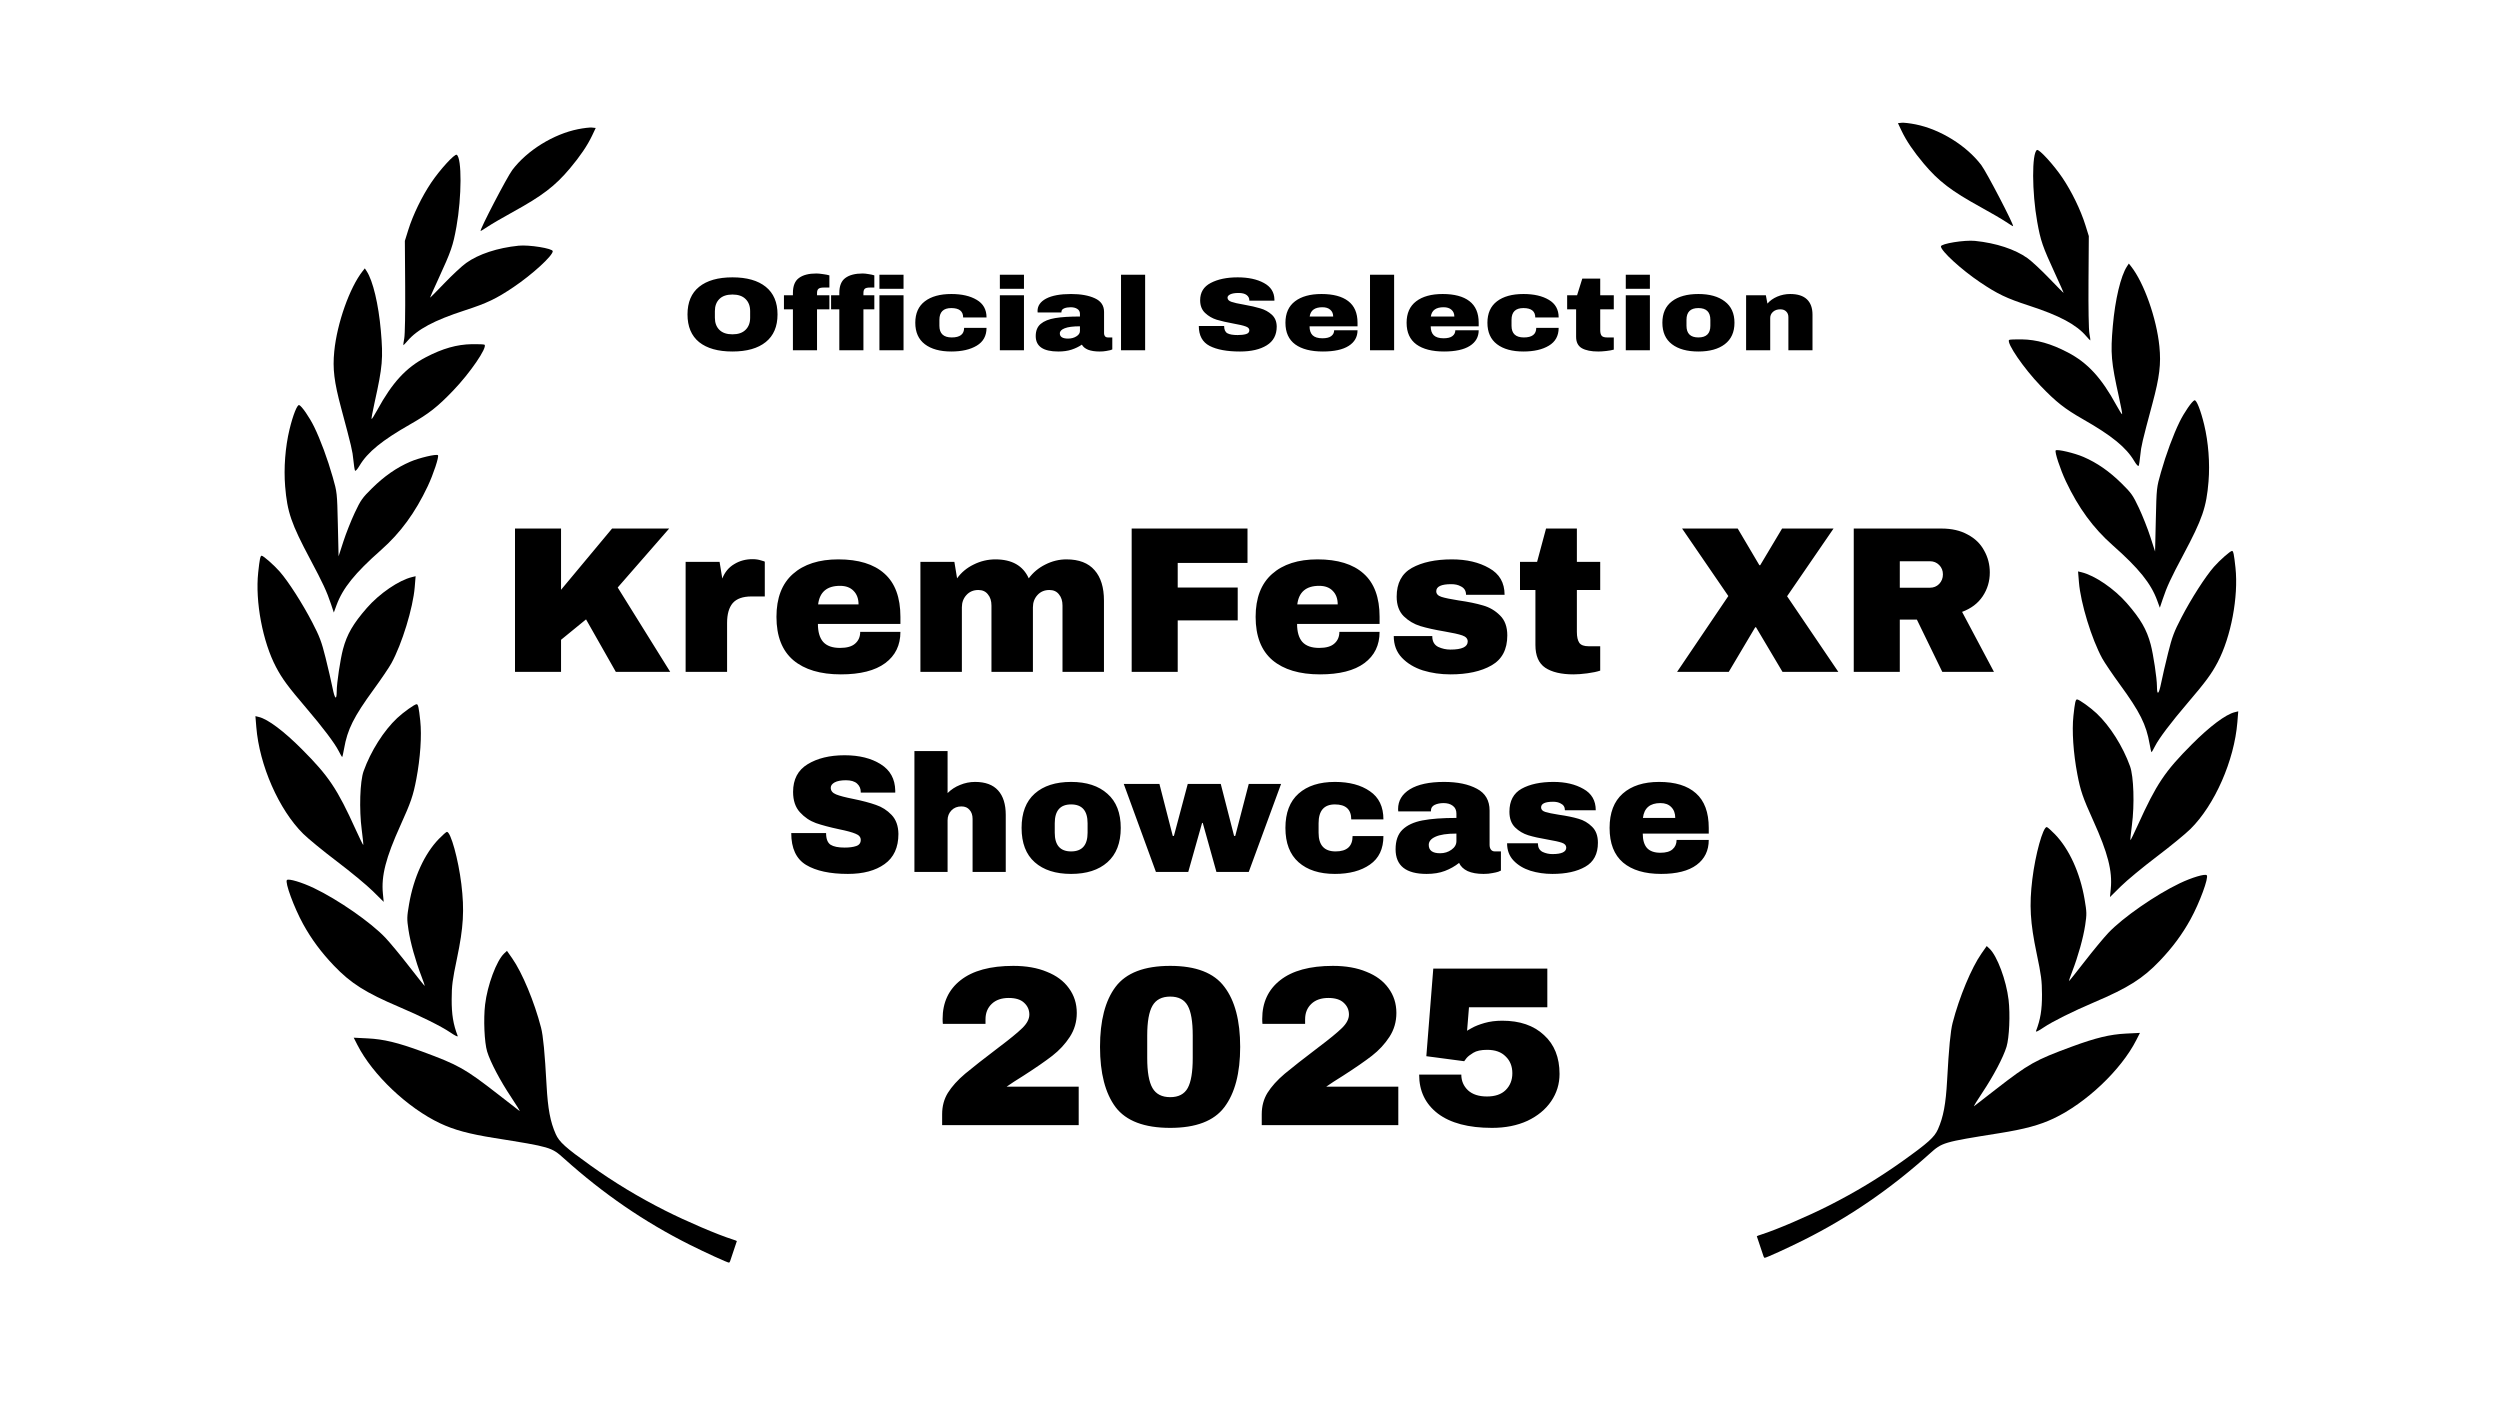
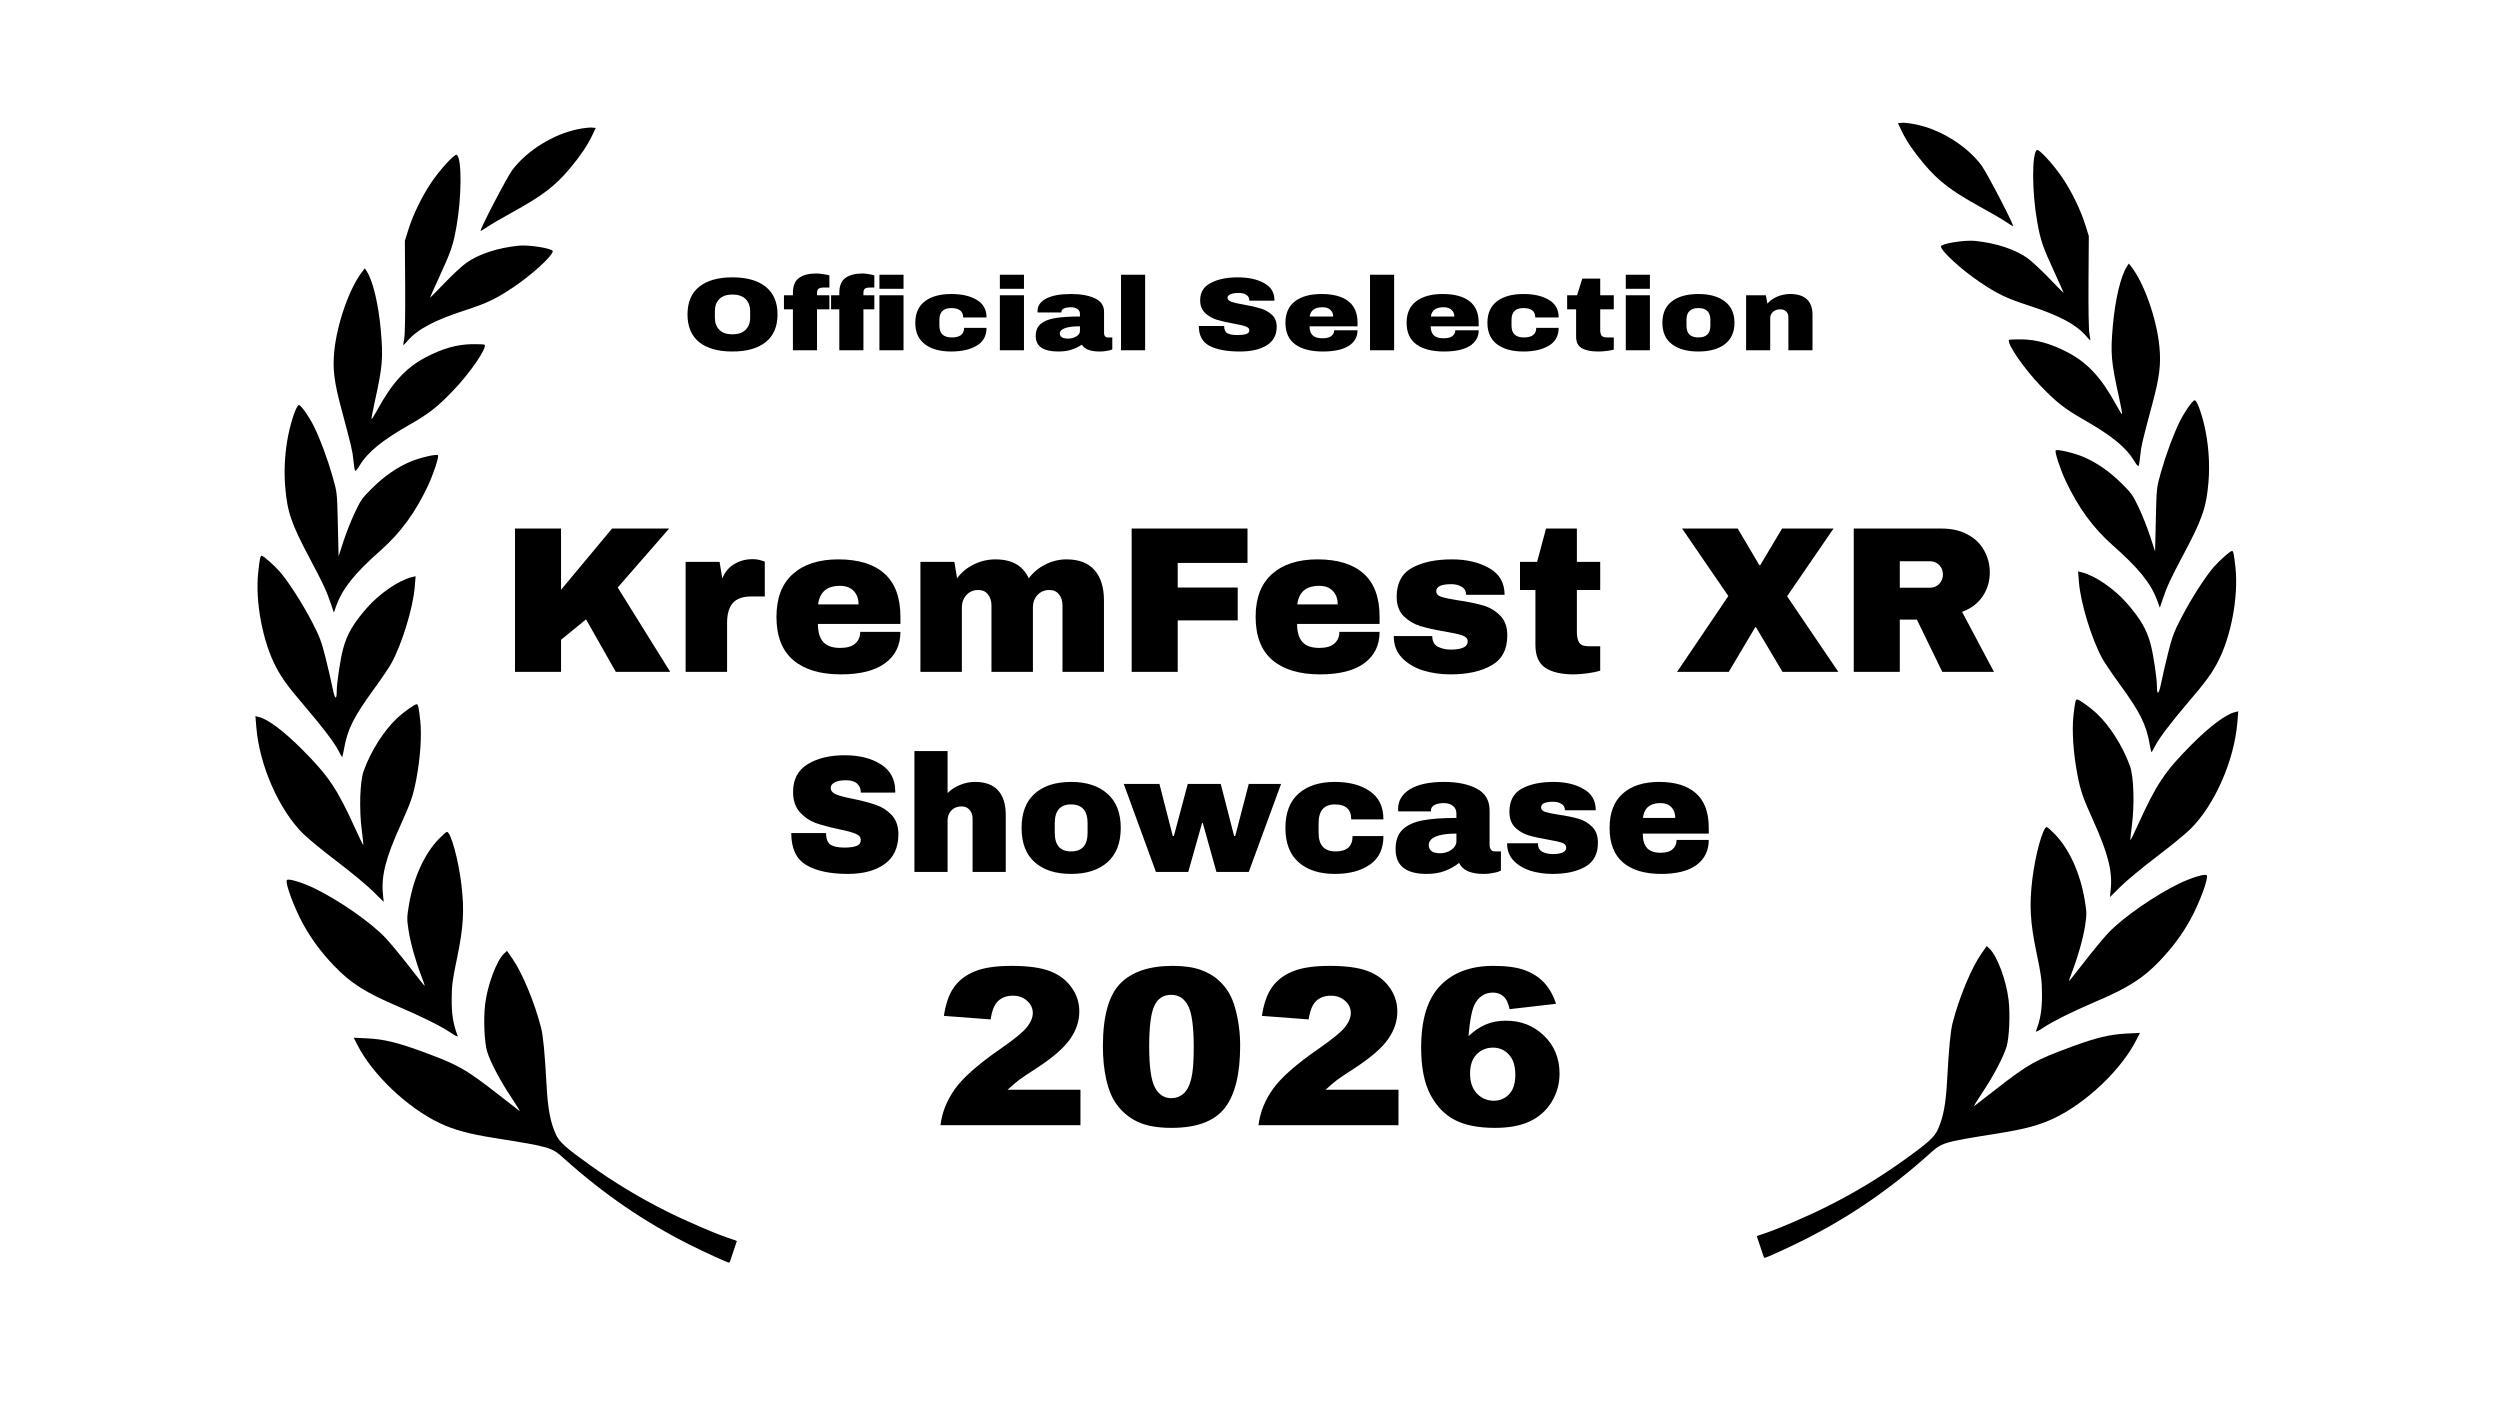
<svg xmlns="http://www.w3.org/2000/svg" width="1280" height="720" viewBox="0 0 1280 720" version="1.1" id="svg1" xml:space="preserve">
  <defs id="defs1">
    <rect x="432" y="80" width="176" height="112" id="rect3" />
  </defs>
  <g id="layer1">
+     <path style="font-weight:900;font-size:116.021px;line-height:0px;font-family:Arial;-inkscape-font-specification:'Arial Heavy';text-align:center;letter-spacing:1.242px;text-anchor:middle;stroke-width:1.713" d="m 553.193,576.104 h -71.68 q 1.232,-9.903 7.45,-18.602 6.276,-8.754 23.463,-20.627 10.5,-7.277 13.433,-11.052 2.933,-3.775 2.933,-7.167 0,-3.666 -2.933,-6.237 -2.874,-2.626 -7.274,-2.626 -4.575,0 -7.508,2.681 -2.874,2.681 -3.871,9.465 l -23.932,-1.806 q 1.408,-9.411 5.162,-14.663 3.754,-5.307 10.558,-8.097 6.863,-2.845 18.946,-2.845 12.611,0 19.592,2.681 7.039,2.681 11.028,8.262 4.047,5.526 4.047,12.42 0,7.331 -4.634,14.006 -4.575,6.675 -16.718,14.663 -7.215,4.651 -9.679,6.511 -2.405,1.86 -5.69,4.869 h 37.306 z m 11.492,-40.433 q 0,-22.87 8.799,-32.007 8.857,-9.137 26.924,-9.137 8.681,0 14.254,2.024 5.573,1.97 9.092,5.198 3.519,3.173 5.514,6.73 2.053,3.502 3.285,8.207 2.405,8.973 2.405,18.712 0,21.83 -7.919,31.952 -7.919,10.122 -27.276,10.122 -10.852,0 -17.539,-3.228 -6.687,-3.228 -10.969,-9.465 -3.109,-4.432 -4.869,-12.091 -1.701,-7.714 -1.701,-17.016 z m 23.698,0.055 q 0,15.32 2.874,20.955 2.933,5.581 8.447,5.581 3.637,0 6.276,-2.353 2.698,-2.407 3.93,-7.55 1.29,-5.143 1.29,-16.031 0,-15.976 -2.933,-21.447 -2.874,-5.526 -8.681,-5.526 -5.924,0 -8.564,5.635 -2.64,5.581 -2.64,20.736 z m 127.635,40.378 h -71.68 q 1.232,-9.903 7.45,-18.602 6.276,-8.754 23.463,-20.627 10.5,-7.277 13.433,-11.052 2.933,-3.775 2.933,-7.167 0,-3.666 -2.933,-6.237 -2.874,-2.626 -7.274,-2.626 -4.575,0 -7.508,2.681 -2.874,2.681 -3.871,9.465 l -23.932,-1.806 q 1.408,-9.411 5.162,-14.663 3.754,-5.307 10.558,-8.097 6.863,-2.845 18.946,-2.845 12.611,0 19.592,2.681 7.039,2.681 11.028,8.262 4.047,5.526 4.047,12.42 0,7.331 -4.634,14.006 -4.575,6.675 -16.717,14.663 -7.215,4.651 -9.679,6.511 -2.405,1.86 -5.69,4.869 h 37.306 z m 80.65,-62.153 -23.756,2.736 q -0.939,-4.651 -3.168,-6.566 -2.17,-1.915 -5.397,-1.915 -5.807,0 -9.033,5.471 -2.346,3.939 -3.461,16.851 4.282,-4.049 8.799,-5.964 4.517,-1.97 10.441,-1.97 11.497,0 19.416,7.66 7.977,7.66 7.977,19.423 0,7.933 -4.047,14.499 -3.989,6.566 -11.145,9.958 -7.098,3.337 -17.832,3.337 -12.905,0 -20.706,-4.103 -7.801,-4.103 -12.494,-13.076 -4.634,-9.028 -4.634,-23.855 0,-21.721 9.796,-31.788 9.796,-10.122 27.159,-10.122 10.265,0 16.19,2.243 5.983,2.188 9.913,6.456 3.93,4.268 5.983,10.724 z m -43.993,35.727 q 0,6.511 3.519,10.231 3.519,3.666 8.623,3.666 4.693,0 7.86,-3.337 3.168,-3.337 3.168,-9.958 0,-6.784 -3.285,-10.341 -3.285,-3.556 -8.153,-3.556 -4.986,0 -8.388,3.447 -3.344,3.447 -3.344,9.848 z" id="text1" aria-label="2026" />
    <path style="font-size:106.667px;font-family:'Archivo Black';-inkscape-font-specification:'Archivo Black, ';text-align:center;text-anchor:middle;stroke-width:2;fill:#000000;fill-opacity:1" d="m 313.386,270.613 h 29.227 L 316.266,300.8 343.146,344 h -27.84 l -15.253,-26.88 -12.8,10.453 V 344 H 263.679 v -73.387 h 23.573 v 31.36 z m 71.894,15.68 q 2.453,0 4.373,0.64 1.92,0.533 1.92,0.64 v 17.813 h -6.827 q -6.613,0 -9.6,3.413 -2.88,3.413 -2.88,10.133 V 344 h -21.227 v -56.32 h 17.387 l 1.387,8.533 q 1.92,-4.907 6.08,-7.36 4.16,-2.56 9.387,-2.56 z m 43.947,0.107 q 15.467,0 23.573,7.253 8.213,7.253 8.213,22.187 v 3.627 h -42.24 q 0,6.08 2.667,9.173 2.773,3.093 8.64,3.093 5.333,0 7.787,-2.24 2.56,-2.24 2.56,-5.973 h 20.587 q 0,10.24 -7.787,16 -7.787,5.76 -22.72,5.76 -15.68,0 -24.32,-7.253 -8.64,-7.36 -8.64,-22.187 0,-14.507 8.427,-21.973 8.427,-7.467 23.253,-7.467 z m 0.853,13.547 q -10.027,0 -11.2,9.493 h 20.693 q 0,-4.373 -2.56,-6.933 -2.453,-2.56 -6.933,-2.56 z m 115.947,-13.547 q 9.6,0 14.4,5.547 4.8,5.44 4.8,15.573 V 344 h -21.227 v -33.92 q 0,-3.627 -1.813,-5.76 -1.707,-2.24 -4.907,-2.24 -3.733,0 -6.08,2.56 -2.347,2.56 -2.347,6.293 V 344 h -21.227 v -33.92 q 0,-3.627 -1.813,-5.76 -1.707,-2.24 -4.907,-2.24 -3.733,0 -6.08,2.56 -2.347,2.56 -2.347,6.293 V 344 h -21.227 v -56.32 h 17.387 l 1.387,8.427 q 3.2,-4.48 8.427,-7.04 5.333,-2.667 11.2,-2.667 12.693,0 17.067,9.707 3.307,-4.48 8.427,-7.04 5.227,-2.667 10.88,-2.667 z m 33.387,-15.787 h 59.307 v 17.6 h -35.733 v 12.587 h 30.72 v 16.853 h -30.72 V 344 h -23.573 z m 95.147,15.787 q 15.467,0 23.573,7.253 8.213,7.253 8.213,22.187 v 3.627 h -42.24 q 0,6.08 2.667,9.173 2.773,3.093 8.64,3.093 5.333,0 7.787,-2.24 2.56,-2.24 2.56,-5.973 h 20.587 q 0,10.24 -7.787,16 -7.787,5.76 -22.72,5.76 -15.68,0 -24.32,-7.253 -8.64,-7.36 -8.64,-22.187 0,-14.507 8.427,-21.973 8.427,-7.467 23.253,-7.467 z m 0.853,13.547 q -10.027,0 -11.2,9.493 h 20.693 q 0,-4.373 -2.56,-6.933 -2.453,-2.56 -6.933,-2.56 z m 67.947,-13.547 q 11.307,0 19.093,4.48 7.893,4.373 7.893,13.653 h -19.733 q 0,-3.093 -2.773,-4.373 -1.92,-1.067 -4.8,-1.067 -7.68,0 -7.68,3.627 0,2.027 2.667,2.88 2.667,0.853 8.747,1.813 7.467,1.067 12.48,2.56 5.013,1.387 8.747,5.12 3.733,3.627 3.733,10.24 0,10.773 -8.107,15.36 -8,4.587 -21.013,4.587 -7.467,0 -14.08,-2.027 -6.613,-2.133 -10.773,-6.507 -4.16,-4.373 -4.16,-11.093 h 19.733 v 0.427 q 0.107,3.627 2.987,5.12 2.987,1.387 6.293,1.387 8.853,0 8.853,-4.16 0,-2.133 -2.773,-3.093 -2.773,-0.96 -9.067,-2.027 -7.573,-1.28 -12.48,-2.773 -4.8,-1.493 -8.427,-5.013 -3.627,-3.627 -3.627,-10.027 0,-10.347 7.787,-14.72 7.893,-4.373 20.48,-4.373 z m 75.947,1.28 v 14.4 h -11.947 v 21.44 q 0,3.84 1.28,5.653 1.28,1.707 4.693,1.707 h 5.973 V 343.36 q -2.56,0.853 -6.613,1.387 -4.053,0.533 -7.04,0.533 -9.387,0 -14.507,-3.413 -5.013,-3.413 -5.013,-11.627 v -28.16 h -7.893 v -14.4 h 8.747 l 4.587,-17.067 h 15.787 v 17.067 z M 941.228,344 H 912.641 L 899.094,321.173 H 898.668 L 885.121,344 h -26.453 l 26.24,-38.827 -23.68,-34.56 h 28.48 l 11.093,18.773 h 0.427 l 11.2,-18.773 h 26.347 l -23.787,34.667 z m 77.547,-50.88 q 0,6.72 -3.627,12.16 -3.627,5.44 -10.56,8 L 1020.908,344 H 994.454 L 981.441,317.227 h -8.747 V 344 H 949.121 v -73.387 h 44.907 q 7.893,0 13.44,3.093 5.653,2.987 8.427,8.213 2.88,5.12 2.88,11.2 z m -24,0.96 q 0,-2.88 -1.92,-4.8 -1.92,-1.92 -4.693,-1.92 h -15.467 v 13.547 h 15.467 q 2.773,0 4.693,-1.92 1.92,-2.027 1.92,-4.907 z" id="text17" aria-label="KremFest XR" />
    <path style="fill:#000000;fill-opacity:1;stroke-width:2;stroke:none;stroke-opacity:1;stroke-dasharray:none;paint-order:normal" d="m 902.928,643.232 c -0.559,-1.517 -3.441,-10.119 -3.441,-10.273 0,-0.086 1.06,-0.49 2.357,-0.899 7.516,-2.372 23.489,-9.209 34.405,-14.728 13.541,-6.845 25.919,-14.318 37.967,-22.922 13.05,-9.32 16.212,-12.168 18.016,-16.233 2.779,-6.259 4.025,-12.895 4.685,-24.964 0.914,-16.69 1.739,-25.304 2.83,-29.535 3.395,-13.164 9.649,-28.178 14.787,-35.504 l 2.666,-3.801 1.43,1.343 c 3.907,3.671 8.587,16.223 9.762,26.182 0.882,7.48 0.363,19.374 -1.048,24.033 -1.621,5.351 -6.709,15.008 -12.349,23.439 -2.821,4.217 -4.726,7.356 -4.233,6.977 0.492,-0.379 5.493,-4.259 11.113,-8.621 16.91,-13.128 20.097,-14.919 38.814,-21.819 12.373,-4.561 19.605,-6.305 27.845,-6.715 l 7.124,-0.354 -1.883,3.703 c -7.768,15.28 -25.75,32.311 -42.397,40.153 -7.169,3.377 -14.781,5.435 -27.782,7.511 -28.921,4.618 -29.148,4.685 -35.654,10.528 -20.117,18.067 -41.165,32.501 -64.291,44.089 -8.227,4.122 -19.344,9.193 -20.155,9.193 -0.153,0 -0.409,-0.353 -0.568,-0.785 z m 139.502,-115.326 c 2.273,-5.891 3.102,-10.929 3.071,-18.681 -0.028,-7.131 -0.375,-9.807 -2.731,-21.052 -3.323,-15.859 -3.837,-24.649 -2.223,-37.981 1.53,-12.63 5.428,-26.744 7.386,-26.744 0.339,0 2.213,1.646 4.164,3.658 7.31,7.537 12.892,19.757 15.204,33.285 1.141,6.677 1.164,7.632 0.317,13.247 -0.987,6.536 -3.566,15.786 -6.595,23.654 -1.045,2.715 -1.835,5.002 -1.754,5.083 0.081,0.081 3.681,-4.42 8.002,-10.002 4.32,-5.581 9.81,-12.214 12.199,-14.738 7.42,-7.841 24.17,-19.477 36.55,-25.391 6.211,-2.967 12.978,-4.984 13.838,-4.124 1.124,1.124 -3.657,14.107 -8.301,22.545 -4.247,7.716 -9.238,14.452 -15.801,21.322 -8.602,9.005 -16.17,13.792 -33.376,21.11 -11.126,4.732 -21.521,9.91 -26.065,12.983 -2.755,1.864 -4.153,2.52 -3.885,1.825 z m 38.287,-72.861 c 0.888,-9.09 -1.497,-18.364 -8.975,-34.892 -5.36,-11.847 -6.528,-15.251 -8.142,-23.725 -2.06,-10.821 -2.829,-22.275 -2.008,-29.905 0.73,-6.778 1.092,-8.428 1.852,-8.428 1.02,0 6.739,4.075 9.964,7.1 6.874,6.448 13.517,16.948 17.177,27.148 1.882,5.246 2.34,19.634 0.959,30.128 -0.543,4.128 -0.895,7.598 -0.782,7.711 0.113,0.113 1.841,-3.406 3.841,-7.82 9.498,-20.965 13.796,-27.387 27.599,-41.231 9.214,-9.242 17.35,-15.345 21.973,-16.484 l 1.81,-0.446 -0.452,5.587 c -1.587,19.609 -11.572,42.329 -24.023,54.659 -2.544,2.52 -10.344,8.91 -17.333,14.202 -6.989,5.292 -15.22,12.104 -18.291,15.139 l -5.585,5.517 z m 19.878,-74.167 c -1.724,-9.901 -4.931,-16.314 -15.203,-30.407 -3.8,-5.214 -7.863,-11.216 -9.027,-13.339 -5.431,-9.897 -11.079,-28.33 -11.946,-38.981 l -0.455,-5.587 1.81,0.437 c 6.774,1.635 16.702,8.412 23.142,15.796 7.069,8.105 10.189,13.494 12.226,21.12 1.367,5.118 3.198,17.337 3.213,21.445 0.018,4.987 0.967,4.274 2.144,-1.61 0.637,-3.187 2.244,-10.135 3.57,-15.439 2.072,-8.287 3.033,-10.84 6.825,-18.144 5.039,-9.704 12.23,-20.918 16.645,-25.957 2.913,-3.324 8.374,-8.133 9.253,-8.146 0.677,-0.011 1.034,1.729 1.77,8.605 1.591,14.873 -2.285,35.426 -9.129,48.412 -3.161,5.997 -6.128,10.019 -15.434,20.92 -8.521,9.98 -14.599,18.031 -16.614,22.008 -0.866,1.709 -1.682,3.108 -1.814,3.108 -0.132,0 -0.571,-1.907 -0.977,-4.239 z m 3.887,-73.43 c -3.216,-8.777 -9.366,-16.404 -22.808,-28.289 -9.963,-8.809 -17.503,-19.111 -23.916,-32.679 -2.909,-6.155 -5.891,-15.21 -5.227,-15.875 0.736,-0.736 9.611,1.355 14.208,3.347 7.011,3.038 13.2,7.339 19.531,13.572 4.986,4.909 5.799,6.062 8.869,12.585 1.859,3.95 4.479,10.574 5.822,14.722 l 2.442,7.541 0.378,-16.338 c 0.377,-16.315 0.381,-16.35 2.613,-24.194 2.646,-9.301 6.31,-19.211 9.547,-25.824 2.381,-4.865 6.381,-10.66 7.641,-11.07 1.013,-0.33 3.154,5.061 4.942,12.446 2.175,8.981 3.008,19.829 2.24,29.161 -1.085,13.187 -3.128,19.129 -12.857,37.39 -6.48,12.162 -8.463,16.436 -10.616,22.876 l -1.45,4.338 z m -11.761,-71.411 c -4.137,-6.989 -11.459,-12.965 -26.16,-21.349 -9.434,-5.381 -13.765,-8.787 -21.802,-17.146 -8.626,-8.973 -17.572,-22.031 -16.099,-23.499 0.212,-0.211 3.118,-0.339 6.459,-0.284 7.703,0.128 15.01,2.198 23.591,6.684 10.162,5.313 17.208,12.964 24.884,27.023 1.472,2.696 2.793,4.784 2.936,4.641 0.143,-0.143 -0.578,-4.045 -1.603,-8.671 -4.037,-18.218 -4.402,-22.441 -3.16,-36.581 1.19,-13.554 4.05,-25.565 7.254,-30.465 l 0.948,-1.45 1.147,1.458 c 6.632,8.431 13.055,26.589 14.492,40.968 0.898,8.988 0.093,15.629 -3.539,29.175 -5.3,19.765 -5.793,21.863 -6.236,26.534 -0.244,2.575 -0.62,5.011 -0.836,5.414 -0.228,0.425 -1.183,-0.604 -2.277,-2.452 z m -24.508,-63.847 c -5.12,-6.017 -13.72,-10.618 -29.36,-15.707 -11.515,-3.747 -16.126,-5.95 -25.065,-11.974 -9.606,-6.474 -20.04,-16.03 -20.04,-18.354 0,-1.409 12.123,-3.367 17.465,-2.819 10.828,1.109 20.486,4.292 26.889,8.861 2.105,1.502 7.126,6.174 11.157,10.382 4.031,4.208 7.33,7.522 7.33,7.366 0,-0.157 -1.938,-4.5 -4.307,-9.651 -6.527,-14.192 -7.477,-16.944 -9.23,-26.729 -2.719,-15.173 -2.793,-35.131 -0.137,-36.773 1.039,-0.642 8.581,7.592 13.075,14.276 4.755,7.072 9.338,16.517 11.718,24.15 l 1.763,5.656 -0.16,23.249 c -0.094,13.604 0.101,24.663 0.47,26.656 0.346,1.874 0.56,3.456 0.474,3.517 -0.085,0.06 -1.004,-0.887 -2.041,-2.105 z m -41.16,-58.595 c -1.901,-1.283 -7.698,-4.664 -12.882,-7.515 -15.078,-8.29 -21.583,-13.256 -29.166,-22.261 -5.266,-6.254 -8.986,-11.749 -11.404,-16.849 l -1.855,-3.912 1.951,-0.202 c 1.073,-0.111 4.256,0.26 7.074,0.824 12.644,2.532 26.074,10.857 33.666,20.869 2.686,3.542 16.886,30.85 16.255,31.259 -0.1,0.065 -1.736,-0.932 -3.637,-2.215 z" id="path1" />
    <text xml:space="preserve" id="text3" style="font-weight:900;font-size:26.667px;font-family:Arial;-inkscape-font-specification:'Arial Heavy';text-align:center;writing-mode:lr-tb;direction:ltr;white-space:pre;shape-inside:url(#rect3);display:inline;fill:#000000;fill-opacity:1;stroke:none;stroke-width:2;stroke-dasharray:none;stroke-opacity:1;paint-order:normal" />
    <path style="font-size:57.52px;font-family:'Archivo Black';-inkscape-font-specification:'Archivo Black, ';text-align:center;text-anchor:middle;stroke-width:2;fill:#000000;fill-opacity:1" d="m 347.719,153.147 q 10.239,0 15.818,5.234 5.579,5.234 5.579,15.243 0,10.008 -5.579,15.243 -5.579,5.234 -15.818,5.234 -10.239,0 -15.818,-5.177 -5.522,-5.234 -5.522,-15.3 0,-10.066 5.522,-15.243 5.579,-5.234 15.818,-5.234 z m 0,9.491 q -4.084,0 -6.212,2.473 -2.128,2.473 -2.128,6.672 v 3.681 q 0,4.199 2.128,6.672 2.128,2.473 6.212,2.473 4.084,0 6.212,-2.473 2.186,-2.473 2.186,-6.672 v -3.681 q 0,-4.199 -2.186,-6.672 -2.128,-2.473 -6.212,-2.473 z m 39.804,-11.619 q 1.265,0 3.164,0.345 1.898,0.288 3.049,0.69 v 6.73 h -2.646 q -1.841,0 -2.531,0.69 -0.69,0.69 -0.69,2.358 v 1.208 h 5.867 v 7.765 h -5.867 v 22.605 h -11.446 v -22.605 h -4.256 v -7.765 h 4.256 v -1.265 q 0,-5.867 2.876,-8.283 2.876,-2.473 8.225,-2.473 z m 22.03,0 q 1.15,0 2.818,0.345 1.668,0.288 2.703,0.69 v 6.73 h -2.071 q -1.841,0 -2.473,0.69 -0.633,0.69 -0.633,2.358 v 1.208 h 5.177 v 7.765 h -5.177 v 22.605 h -11.446 v -22.605 h -3.911 v -7.765 h 3.911 v -1.265 q 0,-5.867 2.876,-8.283 2.876,-2.473 8.225,-2.473 z m 7.938,8.455 v -7.765 h 11.446 v 7.765 z m 0,33.937 v -30.371 h 11.446 v 30.371 z m 34.109,-31.061 q 7.478,0 12.079,3.221 4.659,3.164 4.659,9.721 h -11.101 q 0,-5.177 -5.637,-5.177 -5.637,0 -5.637,6.5 v 3.279 q 0,6.442 5.867,6.442 5.867,0 5.867,-5.292 h 10.641 q 0,6.615 -4.659,9.836 -4.602,3.221 -12.079,3.221 -7.995,0 -12.539,-4.026 -4.544,-4.026 -4.544,-11.849 0,-7.823 4.544,-11.849 4.544,-4.026 12.539,-4.026 z m 23.066,-2.876 v -7.765 h 11.446 v 7.765 z m 0,33.937 v -30.371 h 11.446 v 30.371 z m 33.764,-31.061 q 6.96,0 11.331,2.358 4.372,2.301 4.372,7.535 v 11.849 q 0,0.978 0.46,1.611 0.46,0.633 1.38,0.633 h 2.071 v 6.615 q -0.173,0.115 -0.92,0.403 -0.69,0.23 -2.013,0.46 -1.323,0.288 -3.049,0.288 -3.336,0 -5.522,-0.978 -2.128,-1.035 -2.934,-2.818 -2.186,1.726 -4.889,2.761 -2.703,1.035 -6.327,1.035 -10.699,0 -10.699,-8.513 0,-4.429 2.358,-6.73 2.416,-2.358 6.902,-3.221 4.487,-0.863 11.734,-0.863 v -1.496 q 0,-1.783 -1.265,-2.703 -1.208,-0.92 -3.164,-0.92 -1.783,0 -3.106,0.633 -1.265,0.633 -1.265,2.013 v 0.23 h -11.274 q -0.058,-0.288 -0.058,-0.805 0,-4.314 4.084,-6.845 4.141,-2.531 11.792,-2.531 z m 4.256,17.831 q -4.889,0 -7.248,1.093 -2.301,1.035 -2.301,2.818 0,2.876 3.911,2.876 2.243,0 3.911,-1.208 1.726,-1.208 1.726,-2.991 z m 19.499,13.23 v -41.702 h 11.446 v 41.702 z m 55.334,-40.264 q 7.593,0 12.482,3.106 4.889,3.049 5.004,9.088 v 0.69 h -11.907 v -0.23 q 0,-1.726 -1.265,-2.876 -1.265,-1.15 -3.854,-1.15 -2.531,0 -3.911,0.748 -1.323,0.748 -1.323,1.841 0,1.553 1.841,2.301 1.841,0.748 5.925,1.553 4.774,0.978 7.823,2.071 3.106,1.035 5.407,3.451 2.301,2.416 2.358,6.557 0,7.017 -4.774,10.411 -4.717,3.394 -12.654,3.394 -9.261,0 -14.438,-3.106 -5.119,-3.106 -5.119,-10.986 h 12.022 q 0,2.991 1.553,4.026 1.553,0.978 4.832,0.978 2.416,0 3.969,-0.518 1.611,-0.518 1.611,-2.128 0,-1.438 -1.783,-2.128 -1.726,-0.748 -5.694,-1.553 -4.832,-1.035 -7.995,-2.128 -3.164,-1.15 -5.522,-3.739 -2.358,-2.588 -2.358,-7.017 0,-6.5 5.004,-9.548 5.062,-3.106 12.769,-3.106 z m 39.804,9.203 q 8.34,0 12.712,3.911 4.429,3.911 4.429,11.964 v 1.956 H 621.687 q 0,3.279 1.438,4.947 1.496,1.668 4.659,1.668 2.876,0 4.199,-1.208 1.38,-1.208 1.38,-3.221 h 11.101 q 0,5.522 -4.199,8.628 -4.199,3.106 -12.252,3.106 -8.455,0 -13.115,-3.911 -4.659,-3.969 -4.659,-11.964 0,-7.823 4.544,-11.849 4.544,-4.026 12.539,-4.026 z m 0.46,7.305 q -5.407,0 -6.04,5.119 h 11.159 q 0,-2.358 -1.38,-3.739 -1.323,-1.38 -3.739,-1.38 z m 22.605,23.756 v -41.702 h 11.446 v 41.702 z m 34.454,-31.061 q 8.34,0 12.712,3.911 4.429,3.911 4.429,11.964 v 1.956 h -22.778 q 0,3.279 1.438,4.947 1.496,1.668 4.659,1.668 2.876,0 4.199,-1.208 1.38,-1.208 1.38,-3.221 h 11.101 q 0,5.522 -4.199,8.628 -4.199,3.106 -12.252,3.106 -8.455,0 -13.115,-3.911 -4.659,-3.969 -4.659,-11.964 0,-7.823 4.544,-11.849 4.544,-4.026 12.539,-4.026 z m 0.46,7.305 q -5.407,0 -6.04,5.119 h 11.159 q 0,-2.358 -1.38,-3.739 -1.323,-1.38 -3.739,-1.38 z m 37.906,-7.305 q 7.478,0 12.079,3.221 4.659,3.164 4.659,9.721 h -11.101 q 0,-5.177 -5.637,-5.177 -5.637,0 -5.637,6.5 v 3.279 q 0,6.442 5.867,6.442 5.867,0 5.867,-5.292 h 10.641 q 0,6.615 -4.659,9.836 -4.602,3.221 -12.079,3.221 -7.995,0 -12.539,-4.026 -4.544,-4.026 -4.544,-11.849 0,-7.823 4.544,-11.849 4.544,-4.026 12.539,-4.026 z m 42.91,0.69 v 7.765 h -6.442 v 11.562 q 0,2.071 0.69,3.049 0.69,0.92 2.531,0.92 h 3.221 v 6.73 q -1.38,0.46 -3.566,0.748 -2.186,0.288 -3.796,0.288 -5.062,0 -7.823,-1.841 -2.703,-1.841 -2.703,-6.27 v -15.185 h -4.256 v -7.765 h 4.717 l 2.473,-9.203 h 8.513 v 9.203 z m 5.694,-3.566 v -7.765 h 11.446 v 7.765 z m 0,33.937 v -30.371 h 11.446 v 30.371 z m 34.455,-31.061 q 7.995,0 12.539,4.084 4.602,4.026 4.602,11.792 0,7.765 -4.602,11.849 -4.544,4.026 -12.539,4.026 -7.995,0 -12.539,-4.026 -4.544,-4.026 -4.544,-11.849 0,-7.823 4.544,-11.849 4.544,-4.026 12.539,-4.026 z m 0,7.765 q -5.637,0 -5.637,6.5 v 3.279 q 0,6.442 5.637,6.442 5.694,0 5.694,-6.442 v -3.279 q 0,-6.5 -5.694,-6.5 z m 43.6,-7.765 q 5.292,0 7.938,2.934 2.646,2.934 2.646,8.455 v 19.672 h -11.446 v -18.291 q 0,-1.956 -1.035,-3.106 -0.978,-1.208 -2.818,-1.208 -2.128,0 -3.451,1.38 -1.323,1.38 -1.323,3.394 v 17.831 h -11.446 v -30.371 h 9.376 l 0.748,4.602 q 1.783,-2.416 4.659,-3.854 2.934,-1.438 6.155,-1.438 z" id="text6" transform="scale(1.078502,0.9272119)" aria-label="Official Selection" />
    <path style="fill:#000000;fill-opacity:1;stroke-width:2;stroke:none;stroke-opacity:1;stroke-dasharray:none;paint-order:normal" d="m 373.831,645.691 c 0.559,-1.517 3.441,-10.119 3.441,-10.273 0,-0.086 -1.06,-0.49 -2.357,-0.899 -7.516,-2.372 -23.489,-9.209 -34.405,-14.728 -13.541,-6.845 -25.919,-14.318 -37.967,-22.922 -13.05,-9.32 -16.212,-12.168 -18.016,-16.233 -2.779,-6.259 -4.025,-12.895 -4.685,-24.964 -0.914,-16.69 -1.739,-25.304 -2.83,-29.535 -3.395,-13.164 -9.649,-28.178 -14.787,-35.504 l -2.666,-3.801 -1.43,1.343 c -3.907,3.671 -8.587,16.223 -9.762,26.182 -0.882,7.48 -0.363,19.374 1.048,24.033 1.621,5.351 6.709,15.008 12.349,23.439 2.821,4.217 4.726,7.356 4.233,6.977 -0.492,-0.379 -5.493,-4.259 -11.113,-8.621 -16.91,-13.128 -20.097,-14.919 -38.814,-21.819 -12.373,-4.561 -19.605,-6.305 -27.845,-6.715 l -7.124,-0.354 1.883,3.703 c 7.768,15.28 25.75,32.311 42.397,40.153 7.169,3.377 14.781,5.435 27.782,7.511 28.921,4.618 29.148,4.685 35.654,10.528 20.117,18.067 41.165,32.501 64.291,44.089 8.227,4.122 19.344,9.193 20.155,9.193 0.153,0 0.409,-0.353 0.568,-0.785 z M 234.329,530.364 c -2.273,-5.891 -3.102,-10.929 -3.071,-18.681 0.028,-7.131 0.375,-9.807 2.731,-21.052 3.323,-15.859 3.837,-24.649 2.223,-37.981 -1.53,-12.63 -5.428,-26.744 -7.386,-26.744 -0.339,0 -2.213,1.646 -4.164,3.658 -7.31,7.537 -12.892,19.757 -15.204,33.285 -1.141,6.677 -1.164,7.632 -0.317,13.247 0.987,6.536 3.566,15.786 6.595,23.654 1.045,2.715 1.835,5.002 1.754,5.083 -0.081,0.081 -3.681,-4.42 -8.002,-10.002 -4.32,-5.581 -9.81,-12.214 -12.199,-14.738 -7.42,-7.841 -24.17,-19.477 -36.55,-25.391 -6.211,-2.967 -12.978,-4.984 -13.838,-4.124 -1.124,1.124 3.657,14.107 8.301,22.545 4.247,7.716 9.238,14.452 15.801,21.322 8.602,9.005 16.17,13.792 33.376,21.11 11.126,4.732 21.521,9.91 26.065,12.983 2.755,1.864 4.153,2.52 3.885,1.825 z m -38.287,-72.861 c -0.888,-9.09 1.497,-18.364 8.975,-34.892 5.36,-11.847 6.528,-15.251 8.142,-23.725 2.06,-10.821 2.829,-22.275 2.008,-29.905 -0.73,-6.778 -1.092,-8.428 -1.852,-8.428 -1.02,0 -6.739,4.075 -9.964,7.1 -6.874,6.448 -13.517,16.948 -17.177,27.148 -1.882,5.246 -2.34,19.634 -0.959,30.128 0.543,4.128 0.895,7.598 0.782,7.711 -0.113,0.113 -1.841,-3.406 -3.841,-7.82 -9.498,-20.965 -13.796,-27.387 -27.599,-41.231 -9.214,-9.242 -17.35,-15.345 -21.973,-16.484 l -1.81,-0.446 0.452,5.587 c 1.587,19.609 11.572,42.329 24.023,54.659 2.544,2.52 10.344,8.91 17.333,14.202 6.989,5.292 15.22,12.104 18.291,15.139 l 5.585,5.517 z m -19.878,-74.167 c 1.724,-9.901 4.931,-16.314 15.203,-30.407 3.8,-5.214 7.863,-11.216 9.027,-13.339 5.431,-9.897 11.079,-28.33 11.946,-38.981 l 0.455,-5.587 -1.81,0.437 c -6.774,1.635 -16.702,8.412 -23.142,15.796 -7.069,8.105 -10.189,13.494 -12.226,21.12 -1.367,5.118 -3.198,17.337 -3.213,21.445 -0.018,4.987 -0.967,4.274 -2.144,-1.61 -0.637,-3.187 -2.244,-10.135 -3.57,-15.439 -2.072,-8.287 -3.033,-10.84 -6.825,-18.144 -5.039,-9.704 -12.23,-20.918 -16.645,-25.957 -2.913,-3.324 -8.374,-8.133 -9.253,-8.146 -0.677,-0.011 -1.034,1.729 -1.77,8.605 -1.591,14.873 2.285,35.426 9.129,48.412 3.161,5.997 6.128,10.019 15.434,20.92 8.521,9.98 14.599,18.031 16.614,22.008 0.866,1.709 1.682,3.108 1.814,3.108 0.132,0 0.571,-1.907 0.977,-4.239 z m -3.887,-73.43 c 3.216,-8.777 9.366,-16.404 22.808,-28.289 9.963,-8.809 17.503,-19.111 23.916,-32.679 2.909,-6.155 5.891,-15.21 5.227,-15.875 -0.736,-0.736 -9.611,1.355 -14.208,3.347 -7.011,3.038 -13.2,7.339 -19.531,13.572 -4.986,4.909 -5.799,6.062 -8.869,12.585 -1.859,3.95 -4.479,10.574 -5.822,14.722 l -2.442,7.541 -0.378,-16.338 c -0.377,-16.315 -0.381,-16.35 -2.613,-24.194 -2.646,-9.301 -6.31,-19.211 -9.547,-25.824 -2.381,-4.865 -6.381,-10.66 -7.641,-11.07 -1.013,-0.33 -3.154,5.061 -4.942,12.446 -2.175,8.981 -3.008,19.829 -2.24,29.161 1.085,13.187 3.128,19.129 12.857,37.39 6.48,12.162 8.463,16.436 10.616,22.876 l 1.45,4.338 z m 11.761,-71.411 c 4.137,-6.989 11.459,-12.965 26.16,-21.349 9.434,-5.381 13.765,-8.787 21.802,-17.146 8.626,-8.973 17.572,-22.031 16.099,-23.499 -0.212,-0.211 -3.118,-0.339 -6.459,-0.284 -7.703,0.128 -15.01,2.198 -23.591,6.684 -10.162,5.313 -17.208,12.964 -24.884,27.023 -1.472,2.696 -2.793,4.784 -2.936,4.641 -0.143,-0.143 0.578,-4.045 1.603,-8.671 4.037,-18.218 4.402,-22.441 3.16,-36.581 -1.19,-13.554 -4.05,-25.565 -7.254,-30.465 l -0.948,-1.45 -1.147,1.458 c -6.632,8.431 -13.055,26.589 -14.492,40.968 -0.898,8.988 -0.093,15.629 3.539,29.175 5.3,19.765 5.793,21.863 6.236,26.534 0.244,2.575 0.62,5.011 0.836,5.414 0.228,0.425 1.183,-0.604 2.277,-2.452 z m 24.508,-63.847 c 5.12,-6.017 13.72,-10.618 29.36,-15.707 11.515,-3.747 16.126,-5.95 25.065,-11.974 9.606,-6.474 20.04,-16.03 20.04,-18.354 0,-1.409 -12.123,-3.367 -17.465,-2.819 -10.828,1.109 -20.486,4.292 -26.889,8.861 -2.105,1.502 -7.126,6.174 -11.157,10.382 -4.031,4.208 -7.33,7.522 -7.33,7.366 0,-0.157 1.938,-4.5 4.307,-9.651 6.527,-14.192 7.477,-16.944 9.23,-26.729 2.719,-15.173 2.793,-35.131 0.137,-36.773 -1.039,-0.642 -8.581,7.592 -13.075,14.276 -4.755,7.072 -9.338,16.517 -11.718,24.15 l -1.763,5.656 0.16,23.249 c 0.094,13.604 -0.101,24.663 -0.47,26.656 -0.346,1.874 -0.56,3.456 -0.474,3.517 0.085,0.06 1.004,-0.887 2.041,-2.105 z m 41.16,-58.595 c 1.901,-1.283 7.698,-4.664 12.882,-7.515 15.078,-8.29 21.583,-13.256 29.166,-22.261 5.266,-6.254 8.986,-11.749 11.404,-16.849 l 1.855,-3.912 -1.951,-0.202 c -1.073,-0.111 -4.256,0.26 -7.074,0.824 -12.644,2.532 -26.074,10.857 -33.666,20.869 -2.686,3.542 -16.886,30.85 -16.255,31.259 0.1,0.065 1.736,-0.932 3.637,-2.215 z" id="path8" />
-     <path style="font-size:119.541px;font-family:'Archivo Black';-inkscape-font-specification:'Archivo Black, ';text-align:center;text-anchor:middle;stroke-width:2;fill:#000000;fill-opacity:1" d="m 505.583,507.46 q 9.683,0 16.736,3.108 7.172,2.989 10.998,8.607 3.945,5.618 3.945,13.03 0,6.933 -3.467,12.552 -3.467,5.618 -8.726,9.922 -5.26,4.303 -14.464,10.52 -5.14,3.347 -8.368,5.738 h 35.982 v 20.202 h -68.138 v -5.738 q 0,-6.336 2.869,-11.237 2.989,-5.021 8.607,-10.041 5.738,-5.021 16.497,-13.628 8.607,-6.814 12.074,-10.4 3.467,-3.586 3.467,-7.053 0,-3.706 -2.63,-6.216 -2.51,-2.51 -7.651,-2.51 -5.379,0 -8.487,3.108 -3.108,3.108 -3.108,8.129 v 2.391 h -21.278 q -0.12,-0.956 -0.12,-2.63 0,-12.91 8.966,-20.322 9.085,-7.531 26.299,-7.531 z m 78.299,0 q 19.246,0 27.016,10.998 7.89,10.878 7.89,31.559 0,20.681 -7.89,31.678 -7.77,10.878 -27.016,10.878 -19.366,0 -27.255,-10.878 -7.77,-10.998 -7.77,-31.678 0,-20.681 7.77,-31.559 7.89,-10.998 27.255,-10.998 z m 0,16.138 q -6.216,0 -8.846,4.782 -2.63,4.782 -2.63,15.66 v 11.835 q 0,10.998 2.63,15.779 2.63,4.782 8.846,4.782 6.216,0 8.726,-4.782 2.51,-4.782 2.51,-15.779 v -11.835 q 0,-10.998 -2.51,-15.66 -2.51,-4.782 -8.726,-4.782 z m 81.168,-16.138 q 9.683,0 16.736,3.108 7.172,2.989 10.998,8.607 3.945,5.618 3.945,13.03 0,6.933 -3.467,12.552 -3.467,5.618 -8.726,9.922 -5.26,4.303 -14.464,10.52 -5.14,3.347 -8.368,5.738 h 35.982 v 20.202 h -68.138 v -5.738 q 0,-6.336 2.869,-11.237 2.989,-5.021 8.607,-10.041 5.738,-5.021 16.497,-13.628 8.607,-6.814 12.074,-10.4 3.467,-3.586 3.467,-7.053 0,-3.706 -2.63,-6.216 -2.51,-2.51 -7.651,-2.51 -5.379,0 -8.487,3.108 -3.108,3.108 -3.108,8.129 v 2.391 h -21.278 q -0.12,-0.956 -0.12,-2.63 0,-12.91 8.966,-20.322 9.085,-7.531 26.299,-7.531 z m 67.899,21.756 -0.956,12.432 q 0,-0.239 2.391,-1.554 2.391,-1.434 6.336,-2.63 3.945,-1.195 8.846,-1.195 13.15,0 20.8,7.531 7.77,7.412 7.77,20.442 0,7.89 -4.184,14.345 -4.184,6.455 -11.835,10.281 -7.651,3.706 -17.692,3.706 -17.573,0 -27.016,-7.531 -9.324,-7.531 -9.324,-20.442 h 21.039 q 0,4.901 3.347,8.248 3.347,3.228 9.444,3.228 6.097,0 9.324,-3.347 3.347,-3.467 3.347,-8.846 0,-5.499 -3.347,-8.846 -3.228,-3.467 -9.205,-3.467 -4.543,0 -6.933,1.554 -2.271,1.434 -3.347,2.749 -0.956,1.315 -1.195,1.674 l -18.887,-2.63 3.467,-46.023 h 56.902 v 20.322 z" id="text11" transform="scale(1.026151,0.9745154)" aria-label="2025" />
    <path style="font-size:85.333px;font-family:'Archivo Black';-inkscape-font-specification:'Archivo Black, ';text-align:center;text-anchor:middle;stroke-width:2;fill:#000000;fill-opacity:1" d="m 432.427,386.688 q 11.264,0 18.517,4.608 7.253,4.523 7.424,13.483 v 1.024 h -17.664 v -0.341 q 0,-2.56 -1.877,-4.267 -1.877,-1.707 -5.717,-1.707 -3.755,0 -5.803,1.109 -1.963,1.109 -1.963,2.731 0,2.304 2.731,3.413 2.731,1.109 8.789,2.304 7.083,1.451 11.605,3.072 4.608,1.536 8.021,5.12 3.413,3.584 3.499,9.728 0,10.411 -7.083,15.445 -6.997,5.035 -18.773,5.035 -13.739,0 -21.419,-4.608 -7.595,-4.608 -7.595,-16.299 h 17.835 q 0,4.437 2.304,5.973 2.304,1.451 7.168,1.451 3.584,0 5.888,-0.768 2.389,-0.768 2.389,-3.157 0,-2.133 -2.645,-3.157 -2.56,-1.109 -8.448,-2.304 -7.168,-1.536 -11.861,-3.157 -4.693,-1.707 -8.192,-5.547 -3.499,-3.84 -3.499,-10.411 0,-9.643 7.424,-14.165 7.509,-4.608 18.944,-4.608 z m 52.736,19.371 q 2.731,-2.731 6.4,-4.181 3.669,-1.536 7.68,-1.536 7.851,0 11.776,4.352 3.925,4.352 3.925,12.544 v 29.184 h -16.981 v -27.136 q 0,-2.901 -1.536,-4.608 -1.451,-1.792 -4.181,-1.792 -3.157,0 -5.12,2.048 -1.963,2.048 -1.963,5.035 v 26.453 h -16.981 v -61.867 h 16.981 z m 63.232,-5.717 q 11.861,0 18.603,6.059 6.827,5.973 6.827,17.493 0,11.52 -6.827,17.579 -6.741,5.973 -18.603,5.973 -11.861,0 -18.603,-5.973 -6.741,-5.973 -6.741,-17.579 0,-11.605 6.741,-17.579 6.741,-5.973 18.603,-5.973 z m 0,11.52 q -8.363,0 -8.363,9.643 v 4.864 q 0,9.557 8.363,9.557 8.448,0 8.448,-9.557 v -4.864 q 0,-9.643 -8.448,-9.643 z m 74.411,34.56 -6.997,-25.088 h -0.341 l -7.083,25.088 H 591.829 l -16.469,-45.056 h 18.261 l 6.827,26.624 h 0.597 l 7.083,-26.624 h 16.896 l 6.827,26.624 h 0.597 l 6.912,-26.624 h 16.555 l -16.555,45.056 z m 60.672,-46.08 q 11.093,0 17.92,4.779 6.912,4.693 6.912,14.421 h -16.469 q 0,-7.68 -8.363,-7.68 -8.363,0 -8.363,9.643 v 4.864 q 0,9.557 8.704,9.557 8.704,0 8.704,-7.851 h 15.787 q 0,9.813 -6.912,14.592 -6.827,4.779 -17.92,4.779 -11.861,0 -18.603,-5.973 -6.741,-5.973 -6.741,-17.579 0,-11.605 6.741,-17.579 6.741,-5.973 18.603,-5.973 z m 55.893,0 q 10.325,0 16.811,3.499 6.485,3.413 6.485,11.179 v 17.579 q 0,1.451 0.683,2.389 0.683,0.939 2.048,0.939 h 3.072 v 9.813 q -0.256,0.171 -1.365,0.597 -1.024,0.341 -2.987,0.683 -1.963,0.427 -4.523,0.427 -4.949,0 -8.192,-1.451 -3.157,-1.536 -4.352,-4.181 -3.243,2.56 -7.253,4.096 -4.011,1.536 -9.387,1.536 -15.872,0 -15.872,-12.629 0,-6.571 3.499,-9.984 3.584,-3.499 10.24,-4.779 6.656,-1.28 17.408,-1.28 v -2.219 q 0,-2.645 -1.877,-4.011 -1.792,-1.365 -4.693,-1.365 -2.645,0 -4.608,0.939 -1.877,0.939 -1.877,2.987 v 0.341 H 715.904 q -0.085,-0.427 -0.085,-1.195 0,-6.4 6.059,-10.155 6.144,-3.755 17.493,-3.755 z m 6.315,26.453 q -7.253,0 -10.752,1.621 -3.413,1.536 -3.413,4.181 0,4.267 5.803,4.267 3.328,0 5.803,-1.792 2.56,-1.792 2.56,-4.437 z m 49.749,-26.453 q 9.045,0 15.275,3.584 6.315,3.499 6.315,10.923 h -15.787 q 0,-2.475 -2.219,-3.499 -1.536,-0.853 -3.84,-0.853 -6.144,0 -6.144,2.901 0,1.621 2.133,2.304 2.133,0.683 6.997,1.451 5.973,0.853 9.984,2.048 4.011,1.109 6.997,4.096 2.987,2.901 2.987,8.192 0,8.619 -6.485,12.288 -6.4,3.669 -16.811,3.669 -5.973,0 -11.264,-1.621 -5.291,-1.707 -8.619,-5.205 -3.328,-3.499 -3.328,-8.875 h 15.787 v 0.341 q 0.085,2.901 2.389,4.096 2.389,1.109 5.035,1.109 7.083,0 7.083,-3.328 0,-1.707 -2.219,-2.475 -2.219,-0.768 -7.253,-1.621 -6.059,-1.024 -9.984,-2.219 -3.84,-1.195 -6.741,-4.011 -2.901,-2.901 -2.901,-8.021 0,-8.277 6.229,-11.776 6.315,-3.499 16.384,-3.499 z m 54.016,0 q 12.373,0 18.859,5.803 6.571,5.803 6.571,17.749 v 2.901 h -33.792 q 0,4.864 2.133,7.339 2.219,2.475 6.912,2.475 4.267,0 6.229,-1.792 2.048,-1.792 2.048,-4.779 h 16.469 q 0,8.192 -6.229,12.8 -6.229,4.608 -18.176,4.608 -12.544,0 -19.456,-5.803 -6.912,-5.888 -6.912,-17.749 0,-11.605 6.741,-17.579 6.741,-5.973 18.603,-5.973 z m 0.683,10.837 q -8.021,0 -8.96,7.595 h 16.555 q 0,-3.499 -2.048,-5.547 -1.963,-2.048 -5.547,-2.048 z" id="text14" aria-label="Showcase&#10;" />
  </g>
</svg>
